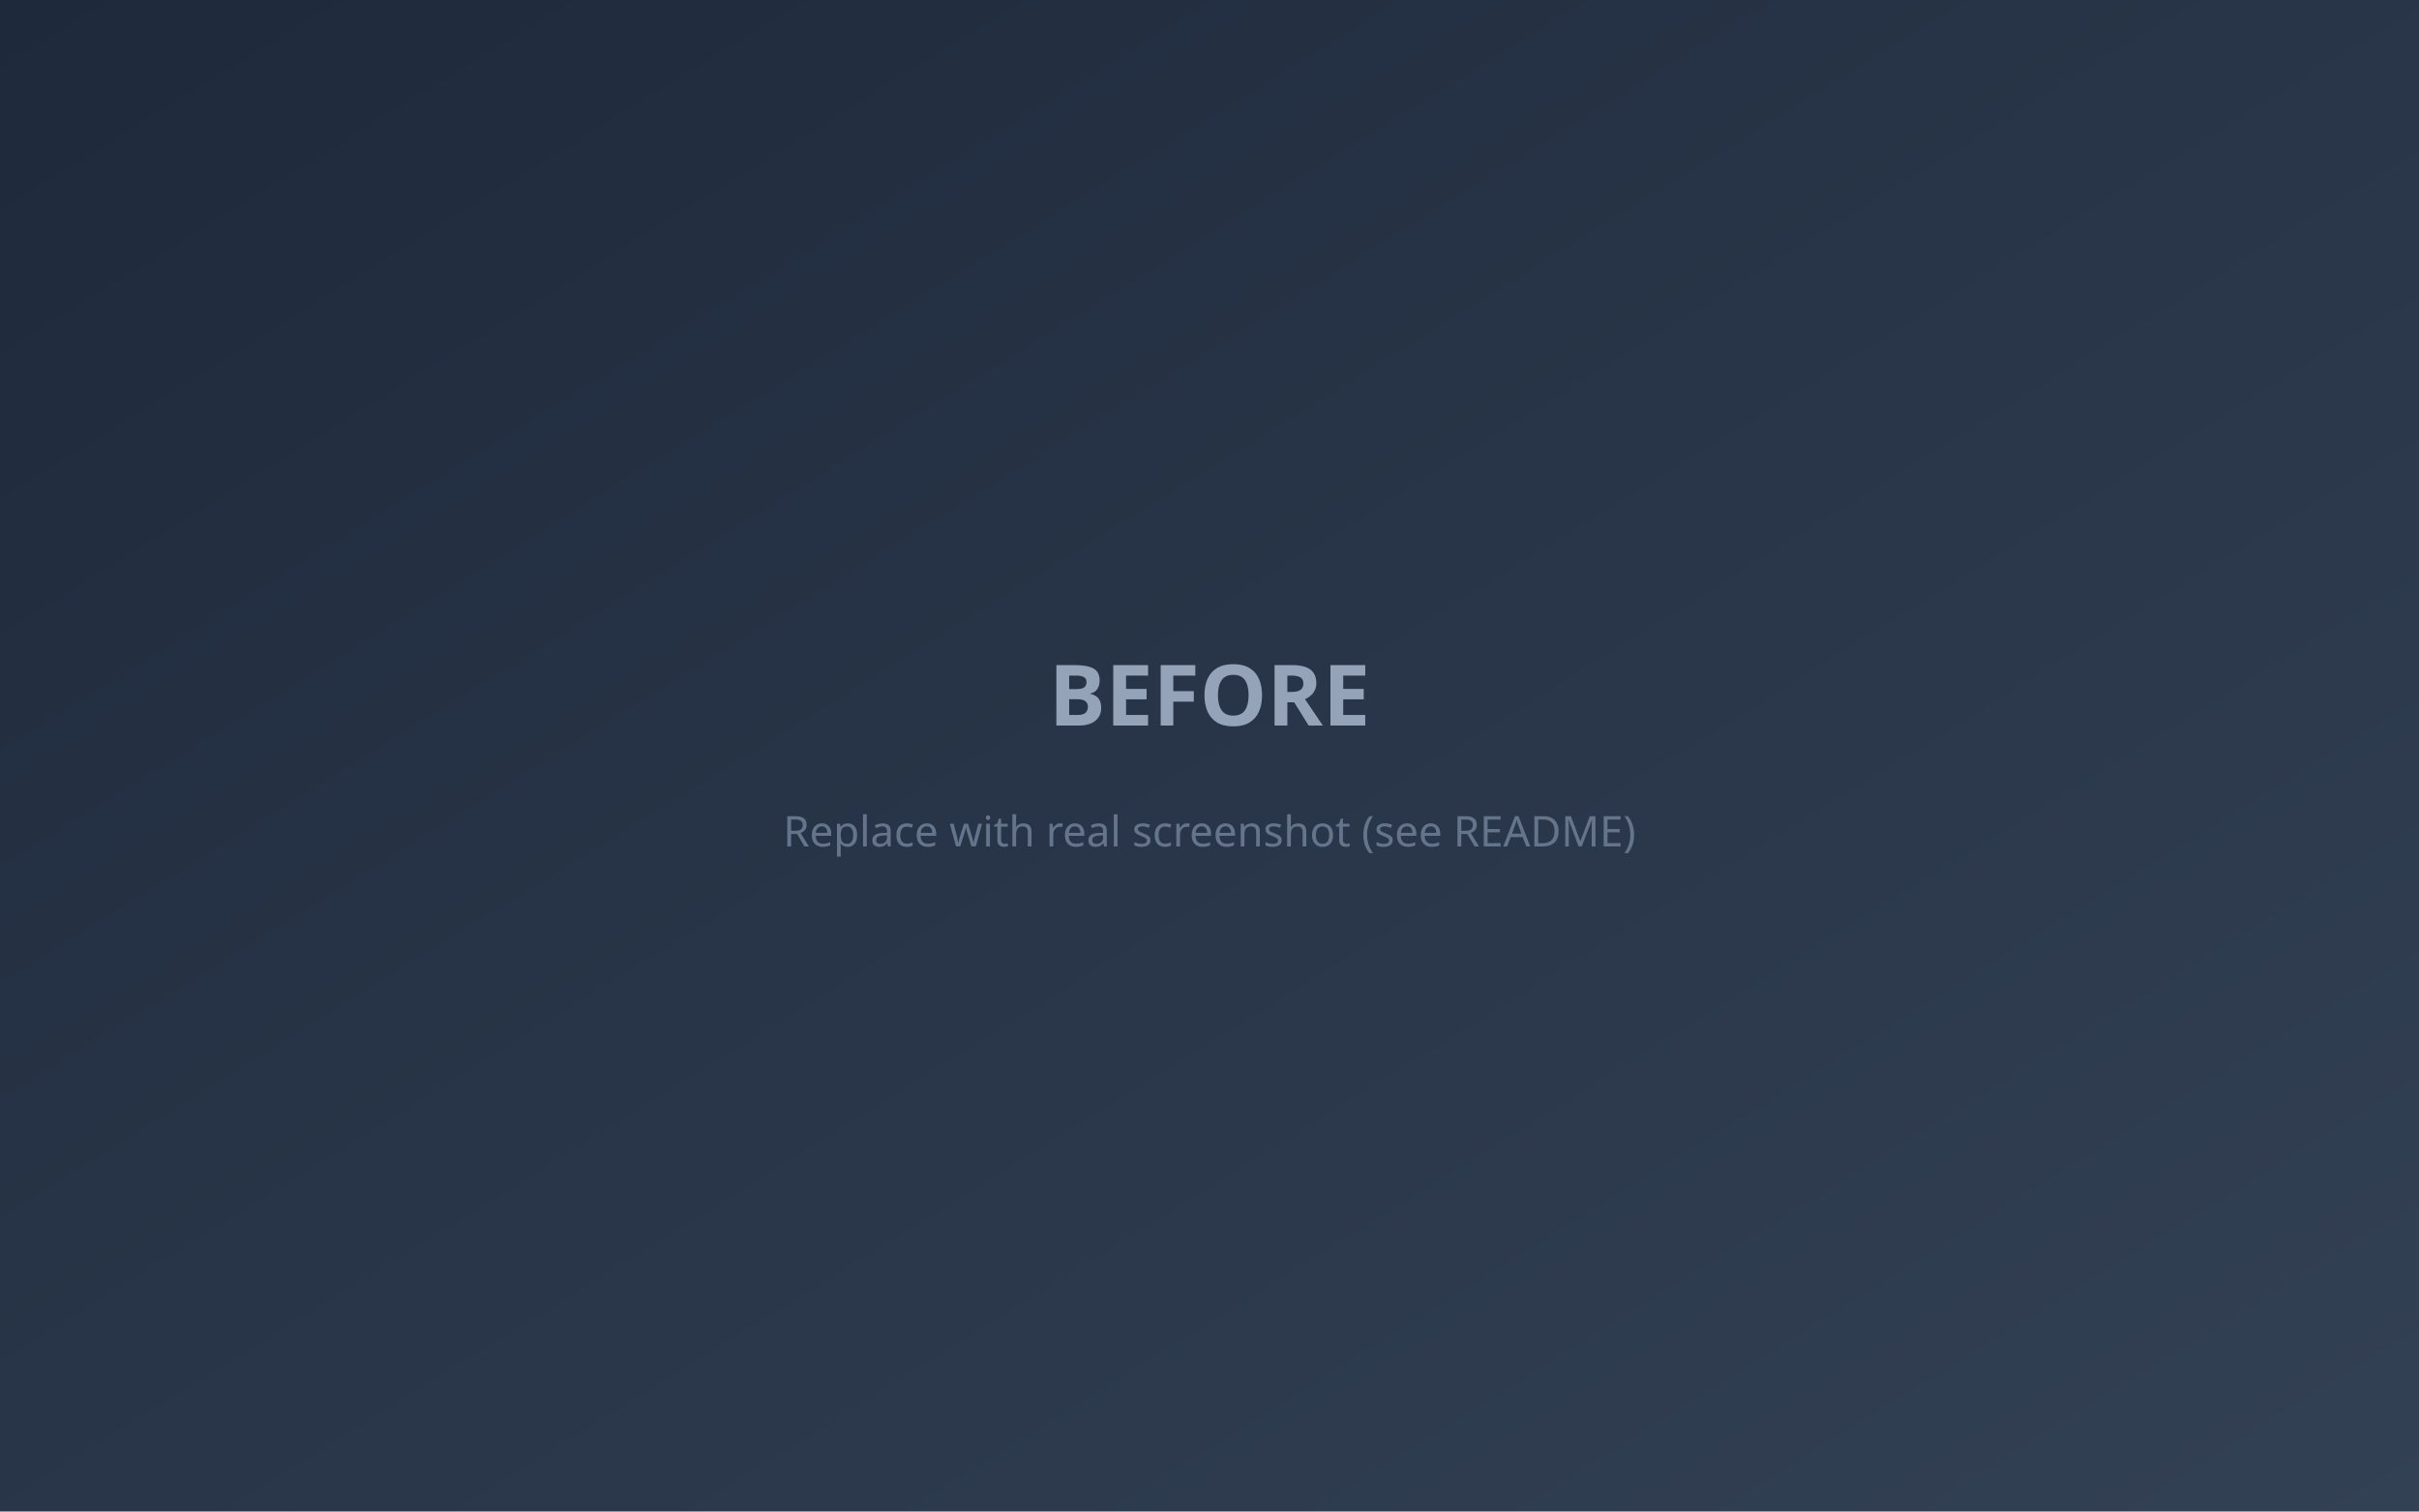
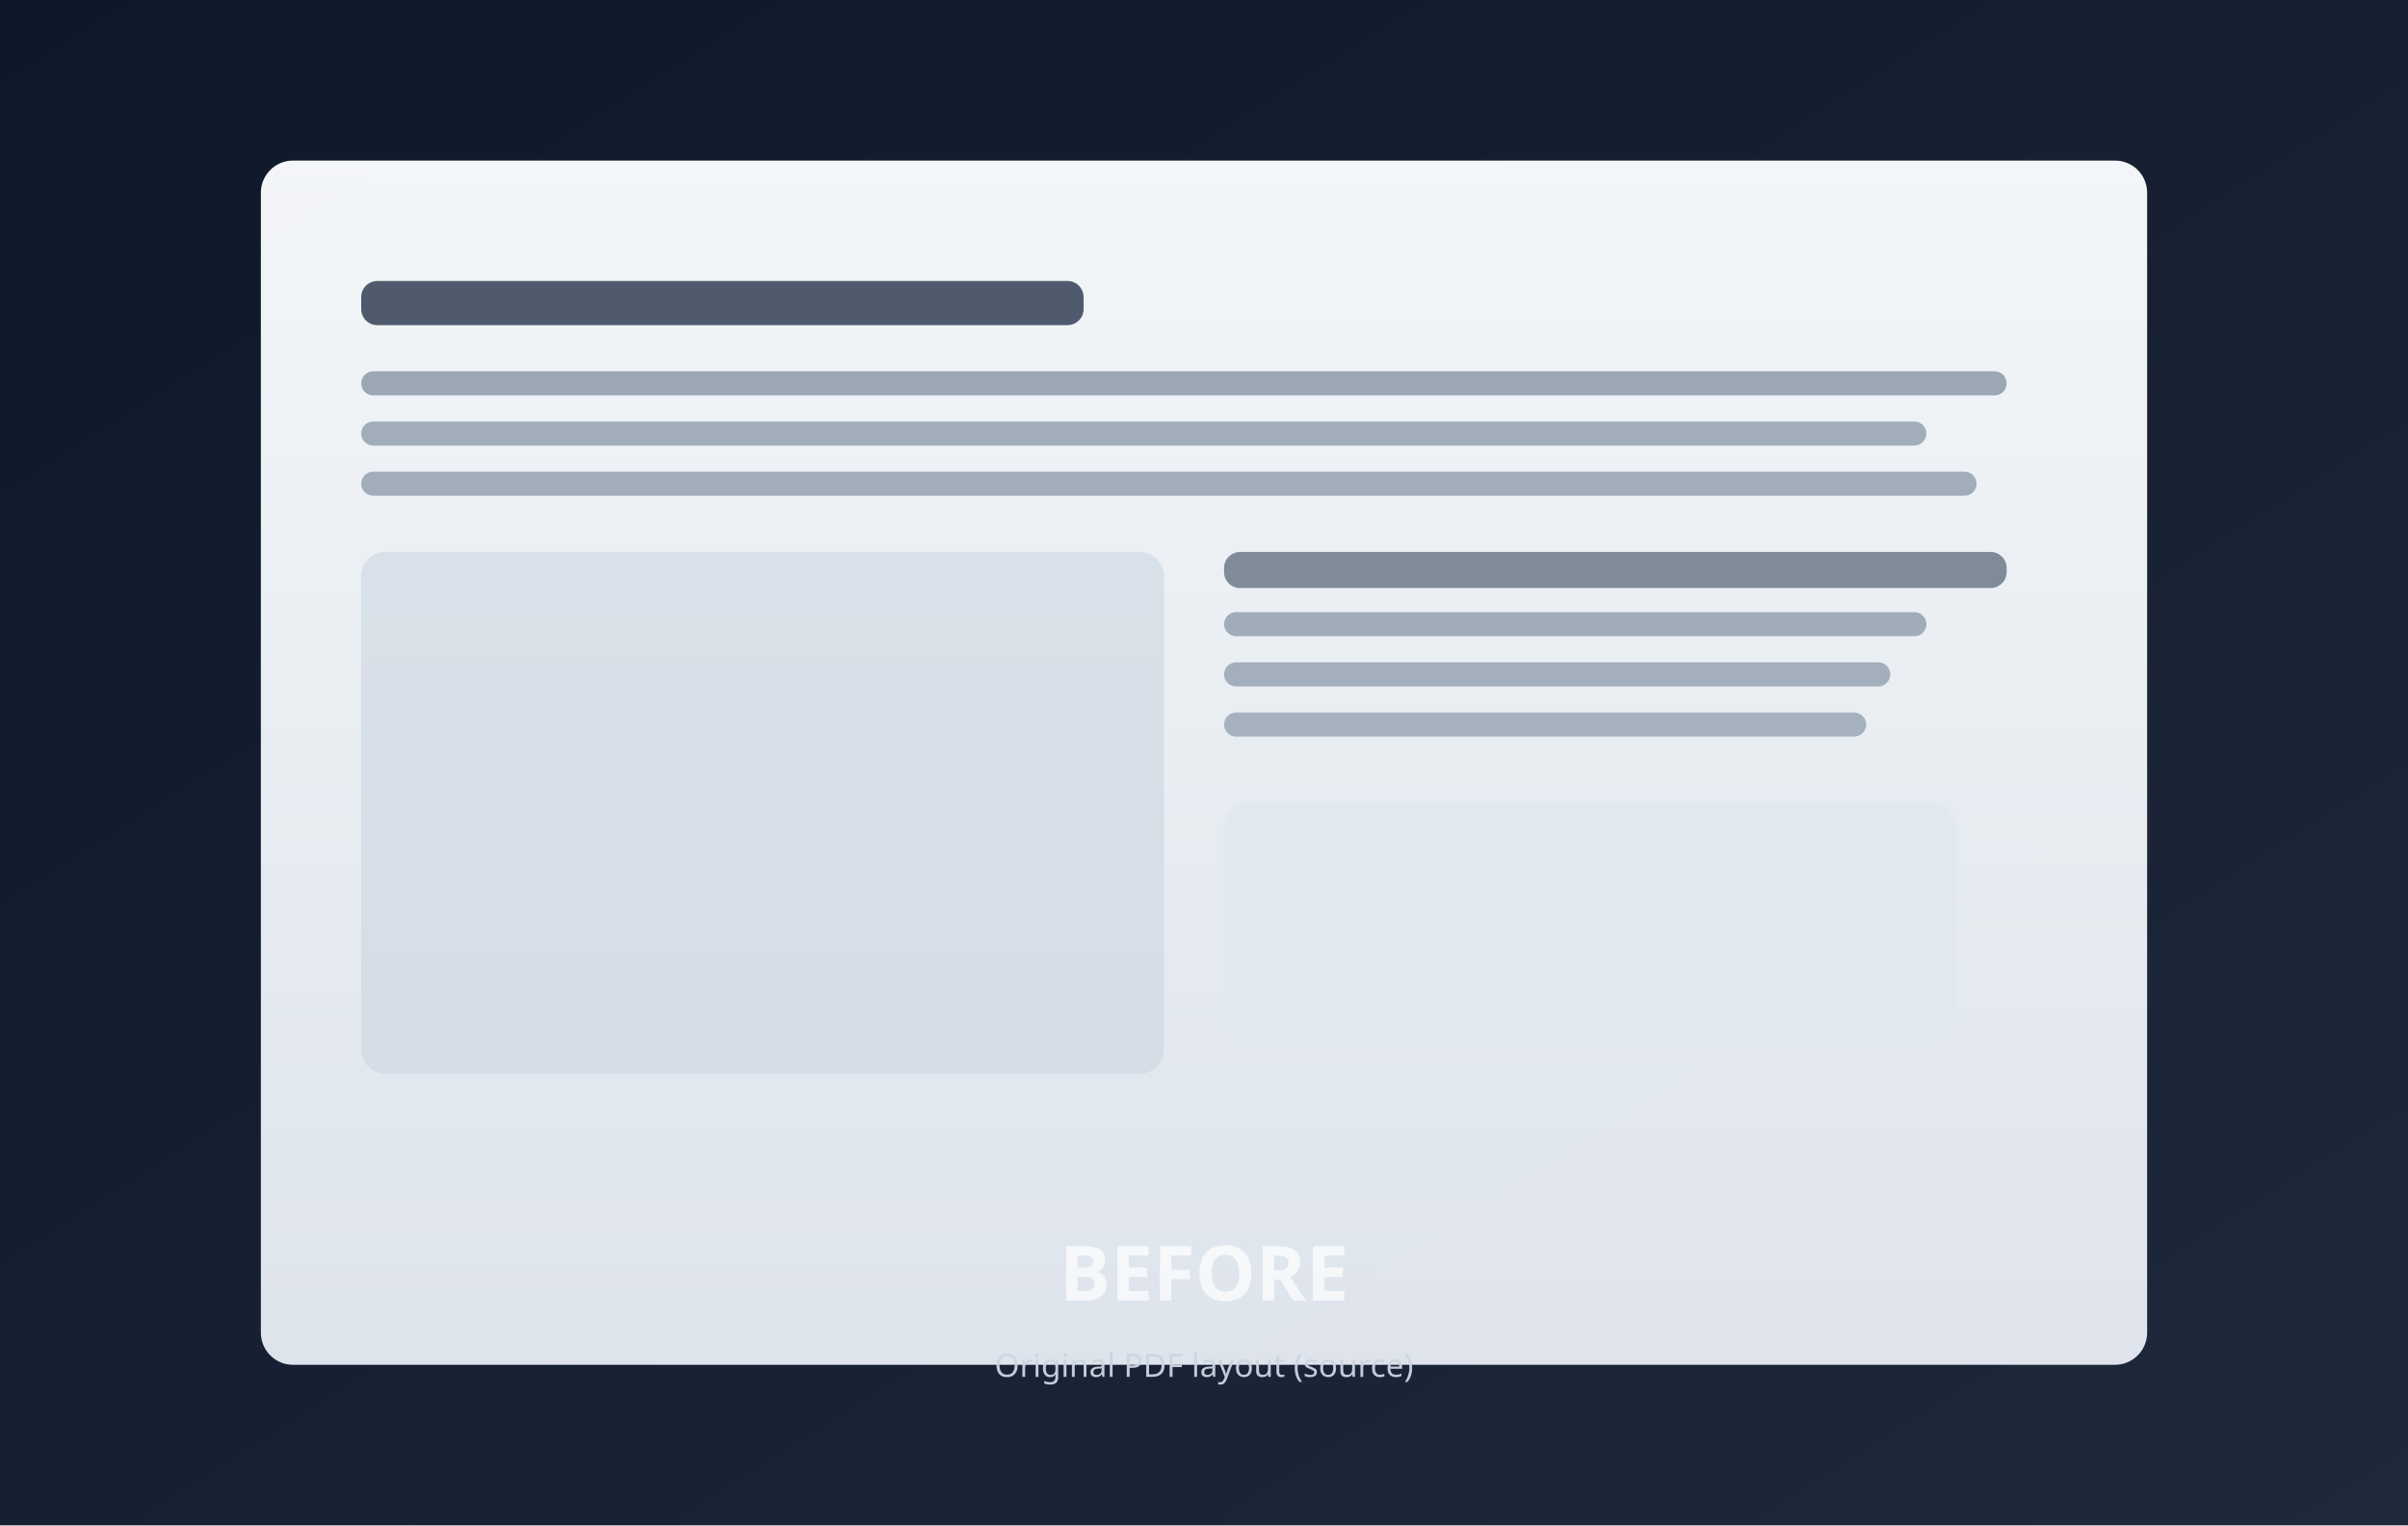
- <svg xmlns="http://www.w3.org/2000/svg" width="800" height="500" viewBox="0 0 800 500" role="img" aria-label="Before placeholder">
+ <svg xmlns="http://www.w3.org/2000/svg" width="1200" height="760" viewBox="0 0 1200 760" role="img" aria-label="Before PDF preview">
  <defs>
    <linearGradient id="bg" x1="0%" y1="0%" x2="100%" y2="100%">
-       <stop offset="0%" style="stop-color:#1e293b" />
-       <stop offset="100%" style="stop-color:#334155" />
+       <stop offset="0%" style="stop-color:#0f172a" />
+       <stop offset="100%" style="stop-color:#1e293b" />
+     </linearGradient>
+     <linearGradient id="paper" x1="0%" y1="0%" x2="0%" y2="100%">
+       <stop offset="0%" style="stop-color:#f8fafc" />
+       <stop offset="100%" style="stop-color:#e2e8f0" />
    </linearGradient>
  </defs>
-   <rect width="800" height="500" fill="url(#bg)" />
-   <text x="400" y="240" text-anchor="middle" fill="#94a3b8" font-family="system-ui,sans-serif" font-size="28" font-weight="600">BEFORE</text>
-   <text x="400" y="280" text-anchor="middle" fill="#64748b" font-family="system-ui,sans-serif" font-size="14">Replace with real screenshot (see README)</text>
+   <rect width="1200" height="760" fill="url(#bg)" />
+   <rect x="130" y="80" width="940" height="600" rx="16" fill="url(#paper)" opacity="0.98" />
+   <rect x="180" y="140" width="360" height="22" rx="8" fill="#334155" opacity="0.85" />
+   <rect x="180" y="185" width="820" height="12" rx="6" fill="#64748b" opacity="0.6" />
+   <rect x="180" y="210" width="780" height="12" rx="6" fill="#64748b" opacity="0.55" />
+   <rect x="180" y="235" width="805" height="12" rx="6" fill="#64748b" opacity="0.55" />
+   <rect x="180" y="275" width="400" height="260" rx="12" fill="#cbd5e1" opacity="0.6" />
+   <rect x="610" y="275" width="390" height="18" rx="8" fill="#475569" opacity="0.65" />
+   <rect x="610" y="305" width="350" height="12" rx="6" fill="#64748b" opacity="0.55" />
+   <rect x="610" y="330" width="332" height="12" rx="6" fill="#64748b" opacity="0.52" />
+   <rect x="610" y="355" width="320" height="12" rx="6" fill="#64748b" opacity="0.5" />
+   <rect x="610" y="400" width="365" height="120" rx="12" fill="#e2e8f0" />
+   <text x="600" y="648" text-anchor="middle" fill="#f8fafc" font-family="system-ui,sans-serif" font-size="38" font-weight="700" opacity="0.9">BEFORE</text>
+   <text x="600" y="686" text-anchor="middle" fill="#cbd5e1" font-family="system-ui,sans-serif" font-size="16" opacity="0.95">Original PDF layout (source)</text>
</svg>
